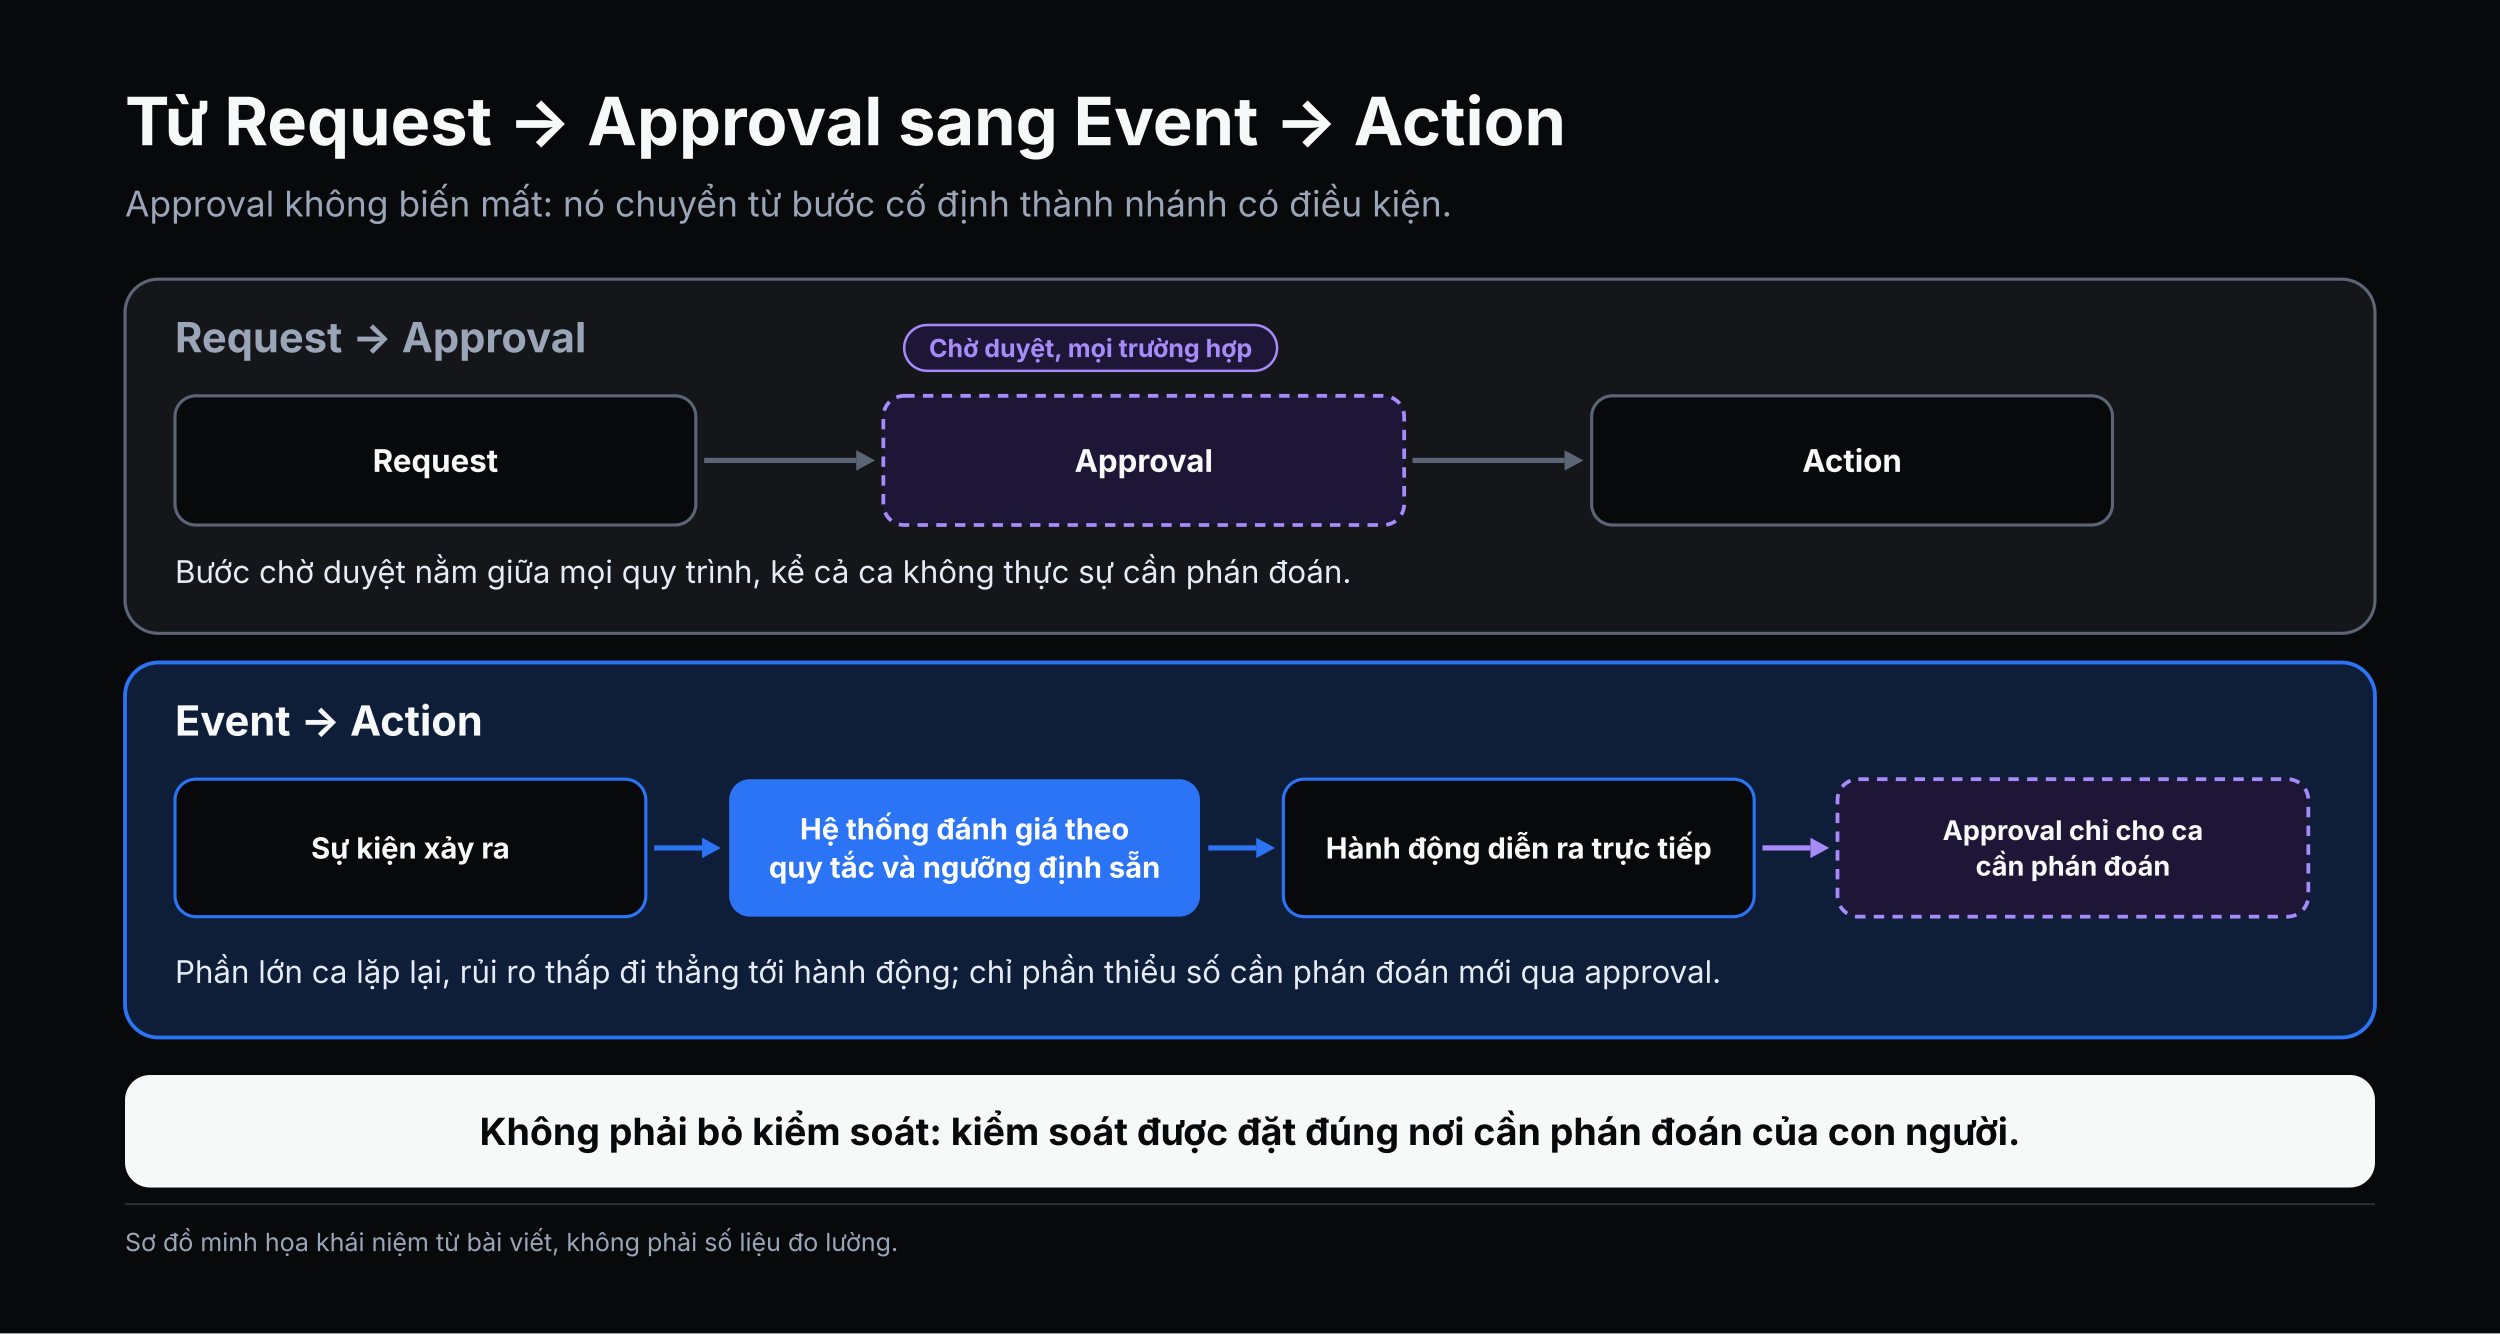
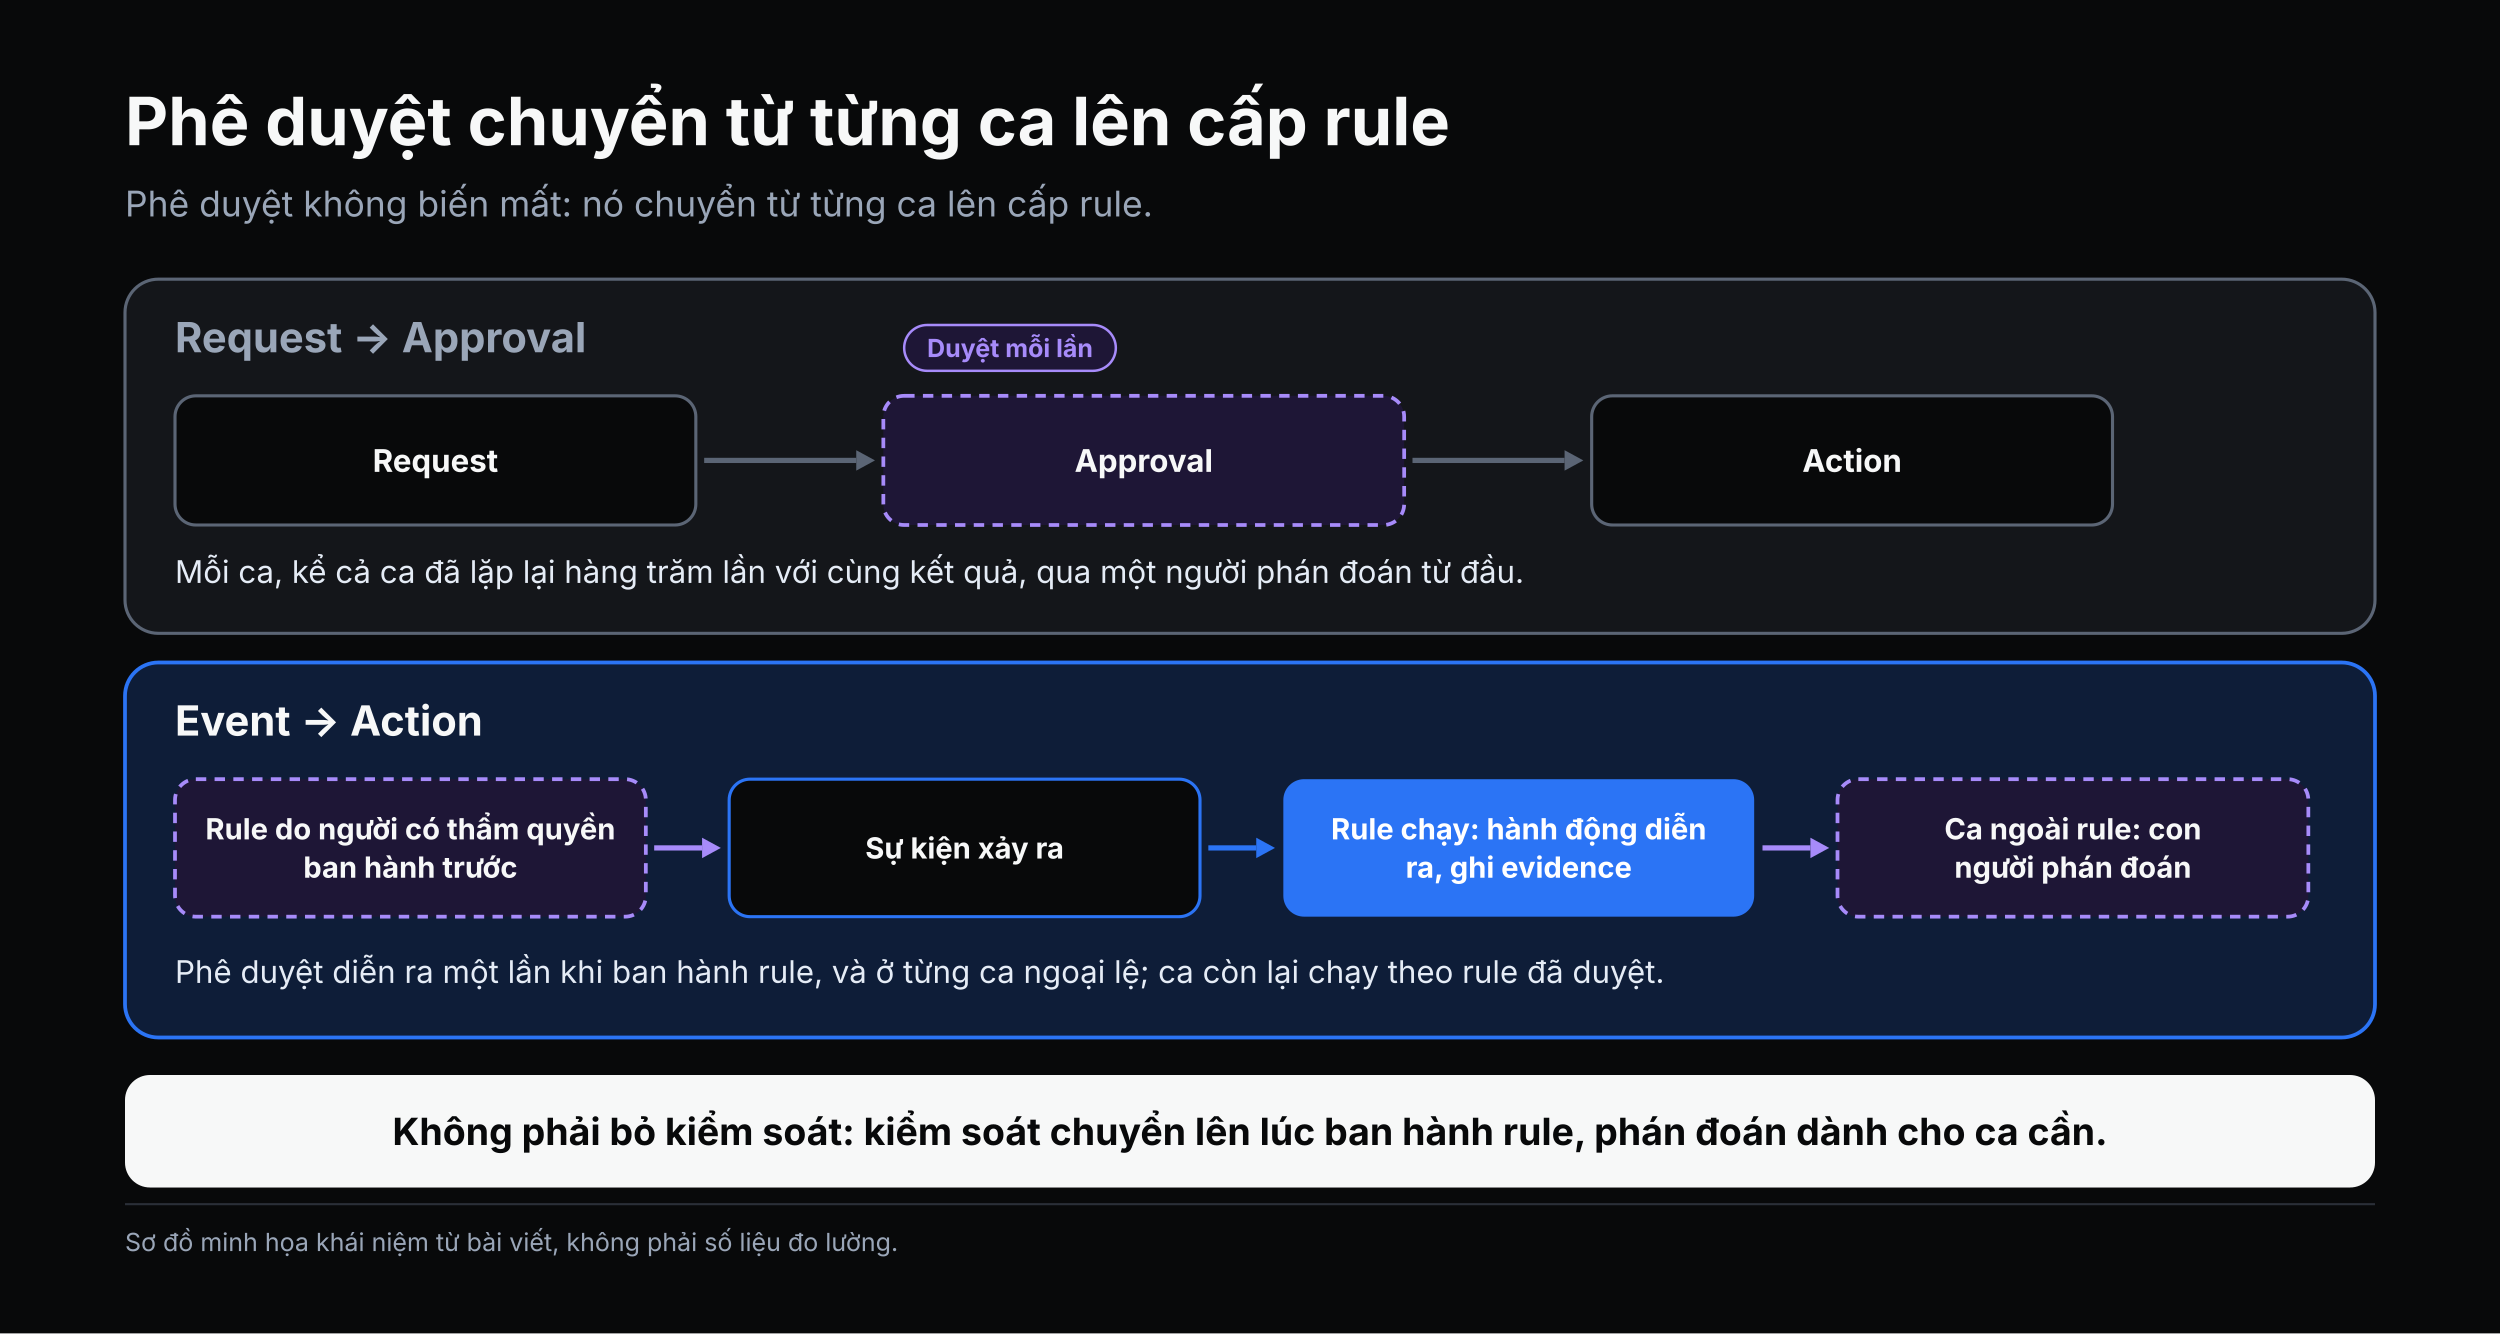
- <svg xmlns="http://www.w3.org/2000/svg" viewBox="0 0 1200 640" width="1200" height="640" role="img" aria-label="Mô hình Request → Approval đặt một bước chờ duyệt vào mọi trường hợp; mô hình Event → Action để hệ thống đánh giá sự kiện theo quy tắc định sẵn, hành động trực tiếp và chỉ chuyển approval cho ca cần phán đoán." font-family="Inter, system-ui, sans-serif">
+ <svg xmlns="http://www.w3.org/2000/svg" viewBox="0 0 1200 640" width="1200" height="640" role="img" aria-label="Request → Approval đặt một bước chờ duyệt vào mỗi ca; Event → Action chuyển phê duyệt lên cấp rule do người có thẩm quyền ban hành một lần, sự kiện kích hoạt rule đã duyệt, và ca ngoài rule do con người phán đoán." font-family="Inter, system-ui, sans-serif">
  <rect width="1200" height="640" fill="#08090A" />
-   <text x="60.0" y="69.7" font-size="32" font-weight="700" fill="#F7F8F8" text-anchor="start">Từ Request → Approval sang Event → Action</text>
-   <text x="60.0" y="103.9" font-size="17" font-weight="400" fill="#9AA6B8" text-anchor="start">Approval không biến mất: nó chuyển từ bước cố định thành nhánh có điều kiện.</text>
+   <text x="60.0" y="69.7" font-size="32" font-weight="700" fill="#F7F8F8" text-anchor="start">Phê duyệt chuyển từ từng ca lên cấp rule</text>
+   <text x="60.0" y="103.9" font-size="17" font-weight="400" fill="#9AA6B8" text-anchor="start">Phê duyệt không biến mất: nó chuyển từ từng ca lên cấp rule.</text>
  <line x1="60.0" y1="578.0" x2="1140.0" y2="578.0" stroke="#2A2F38" stroke-width="1" />
  <text x="60.0" y="600.5" font-size="12" font-weight="400" fill="#9AA6B8" text-anchor="start">Sơ đồ minh họa khái niệm từ bài viết, không phải số liệu đo lường.</text>
  <rect x="60.0" y="134.0" width="1080.0" height="170.0" rx="16" fill="#14161A" stroke="#5B6575" stroke-width="1.5" />
  <text x="84.0" y="169.1" font-size="20" font-weight="700" fill="#9AA6B8" text-anchor="start">Request → Approval</text>
  <rect x="84.0" y="190.0" width="250.0" height="62.0" rx="10" fill="#08090A" stroke="#5B6575" stroke-width="1.5" />
  <text x="209.0" y="226.5" font-size="15" font-weight="700" fill="#F7F8F8" text-anchor="middle">Request</text>
  <line x1="338.0" y1="221.0" x2="411.0" y2="221.0" stroke="#5B6575" stroke-width="2.5" />
  <polygon points="420.0,221.0 411.0,225.9 411.0,216.1" fill="#5B6575" />
  <rect x="424.0" y="190.0" width="250.0" height="62.0" rx="10" fill="#1E1636" stroke="#A78BFA" stroke-width="1.8" stroke-dasharray="5 4" />
  <text x="549.0" y="226.5" font-size="15" font-weight="700" fill="#F7F8F8" text-anchor="middle">Approval</text>
  <line x1="678.0" y1="221.0" x2="751.0" y2="221.0" stroke="#5B6575" stroke-width="2.5" />
  <polygon points="760.0,221.0 751.0,225.9 751.0,216.1" fill="#5B6575" />
  <rect x="764.0" y="190.0" width="250.0" height="62.0" rx="10" fill="#08090A" stroke="#5B6575" stroke-width="1.5" />
  <text x="889.0" y="226.5" font-size="15" font-weight="700" fill="#F7F8F8" text-anchor="middle">Action</text>
-   <rect x="434.0" y="156.0" width="179.0" height="22.0" rx="11.0" fill="#1E1636" stroke="#A78BFA" stroke-width="1.2" />
-   <text x="523.5" y="171.4" font-size="12" font-weight="700" fill="#A78BFA" text-anchor="middle">Chờ duyệt, mọi trường hợp</text>
-   <text x="84.0" y="279.8" font-size="15" font-weight="400" fill="#E5ECF6" text-anchor="start">Bước chờ duyệt nằm giữa mọi quy trình, kể cả ca không thực sự cần phán đoán.</text>
+   <rect x="434.0" y="156.0" width="101.6" height="22.0" rx="11.0" fill="#1E1636" stroke="#A78BFA" stroke-width="1.2" />
+   <text x="484.8" y="171.4" font-size="12" font-weight="700" fill="#A78BFA" text-anchor="middle">Duyệt mỗi lần</text>
+   <text x="84.0" y="279.8" font-size="15" font-weight="400" fill="#E5ECF6" text-anchor="start">Mỗi ca, kể cả ca đã lặp lại hàng trăm lần với cùng kết quả, qua một người phán đoán từ đầu.</text>
  <rect x="60.0" y="318.0" width="1080.0" height="180.0" rx="16" fill="#0E1D38" stroke="#2B74F5" stroke-width="1.8" />
  <text x="84.0" y="353.1" font-size="20" font-weight="700" fill="#F7F8F8" text-anchor="start">Event → Action</text>
-   <rect x="84.0" y="374.0" width="226.0" height="66.0" rx="10" fill="#08090A" stroke="#2B74F5" stroke-width="1.5" />
-   <text x="197.0" y="412.1" font-size="14" font-weight="700" fill="#F7F8F8" text-anchor="middle">Sự kiện xảy ra</text>
-   <line x1="314.0" y1="407.0" x2="337.0" y2="407.0" stroke="#2B74F5" stroke-width="2.5" />
-   <polygon points="346.0,407.0 337.0,411.9 337.0,402.1" fill="#2B74F5" />
-   <rect x="350.0" y="374.0" width="226.0" height="66.0" rx="10" fill="#2B74F5" />
-   <text x="463.0" y="402.9" font-size="14" font-weight="700" fill="#FFFFFF" text-anchor="middle">Hệ thống đánh giá theo</text>
-   <text x="463.0" y="421.3" font-size="14" font-weight="700" fill="#FFFFFF" text-anchor="middle">quy tắc và ngưỡng định sẵn</text>
+   <rect x="84.0" y="374.0" width="226.0" height="66.0" rx="10" fill="#1E1636" stroke="#A78BFA" stroke-width="1.8" stroke-dasharray="5 4" />
+   <text x="197.0" y="402.9" font-size="14" font-weight="700" fill="#F7F8F8" text-anchor="middle">Rule do người có thẩm quyền</text>
+   <text x="197.0" y="421.3" font-size="14" font-weight="700" fill="#F7F8F8" text-anchor="middle">ban hành trước</text>
+   <line x1="314.0" y1="407.0" x2="337.0" y2="407.0" stroke="#A78BFA" stroke-width="2.5" />
+   <polygon points="346.0,407.0 337.0,411.9 337.0,402.1" fill="#A78BFA" />
+   <rect x="350.0" y="374.0" width="226.0" height="66.0" rx="10" fill="#08090A" stroke="#2B74F5" stroke-width="1.5" />
+   <text x="463.0" y="412.1" font-size="14" font-weight="700" fill="#F7F8F8" text-anchor="middle">Sự kiện xảy ra</text>
  <line x1="580.0" y1="407.0" x2="603.0" y2="407.0" stroke="#2B74F5" stroke-width="2.5" />
  <polygon points="612.0,407.0 603.0,411.9 603.0,402.1" fill="#2B74F5" />
-   <rect x="616.0" y="374.0" width="226.0" height="66.0" rx="10" fill="#08090A" stroke="#2B74F5" stroke-width="1.5" />
-   <text x="729.0" y="412.1" font-size="14" font-weight="700" fill="#F7F8F8" text-anchor="middle">Hành động diễn ra trực tiếp</text>
+   <rect x="616.0" y="374.0" width="226.0" height="66.0" rx="10" fill="#2B74F5" />
+   <text x="729.0" y="402.9" font-size="14" font-weight="700" fill="#FFFFFF" text-anchor="middle">Rule chạy: hành động diễn</text>
+   <text x="729.0" y="421.3" font-size="14" font-weight="700" fill="#FFFFFF" text-anchor="middle">ra, ghi evidence</text>
  <line x1="846.0" y1="407.0" x2="869.0" y2="407.0" stroke="#A78BFA" stroke-width="2.5" />
  <polygon points="878.0,407.0 869.0,411.9 869.0,402.1" fill="#A78BFA" />
  <rect x="882.0" y="374.0" width="226.0" height="66.0" rx="10" fill="#1E1636" stroke="#A78BFA" stroke-width="1.8" stroke-dasharray="5 4" />
-   <text x="995.0" y="403.2" font-size="13" font-weight="700" fill="#F7F8F8" text-anchor="middle">Approval chỉ cho ca</text>
-   <text x="995.0" y="420.3" font-size="13" font-weight="700" fill="#F7F8F8" text-anchor="middle">cần phán đoán</text>
-   <text x="84.0" y="471.8" font-size="15" font-weight="400" fill="#E5ECF6" text-anchor="start">Phần lớn ca lặp lại, rủi ro thấp đi thẳng tới hành động; chỉ phần thiểu số cần phán đoán mới qua approval.</text>
+   <text x="995.0" y="402.9" font-size="14" font-weight="700" fill="#F7F8F8" text-anchor="middle">Ca ngoài rule: con</text>
+   <text x="995.0" y="421.3" font-size="14" font-weight="700" fill="#F7F8F8" text-anchor="middle">người phán đoán</text>
+   <text x="84.0" y="471.8" font-size="15" font-weight="400" fill="#E5ECF6" text-anchor="start">Phê duyệt diễn ra một lần khi ban hành rule, và ở từng ca ngoại lệ; ca còn lại chạy theo rule đã duyệt.</text>
  <rect x="60.0" y="516.0" width="1080.0" height="54.0" rx="12" fill="#F7F8F8" />
-   <text x="600.0" y="549.6" font-size="18" font-weight="700" fill="#08090A" text-anchor="middle">Không phải bỏ kiểm soát: kiểm soát được đặt đúng nơi cần phán đoán của con người.</text>
+   <text x="600.0" y="549.6" font-size="18" font-weight="700" fill="#08090A" text-anchor="middle">Không phải bỏ kiểm soát: kiểm soát chuyển lên lúc ban hành rule, phán đoán dành cho ca cần.</text>
</svg>
